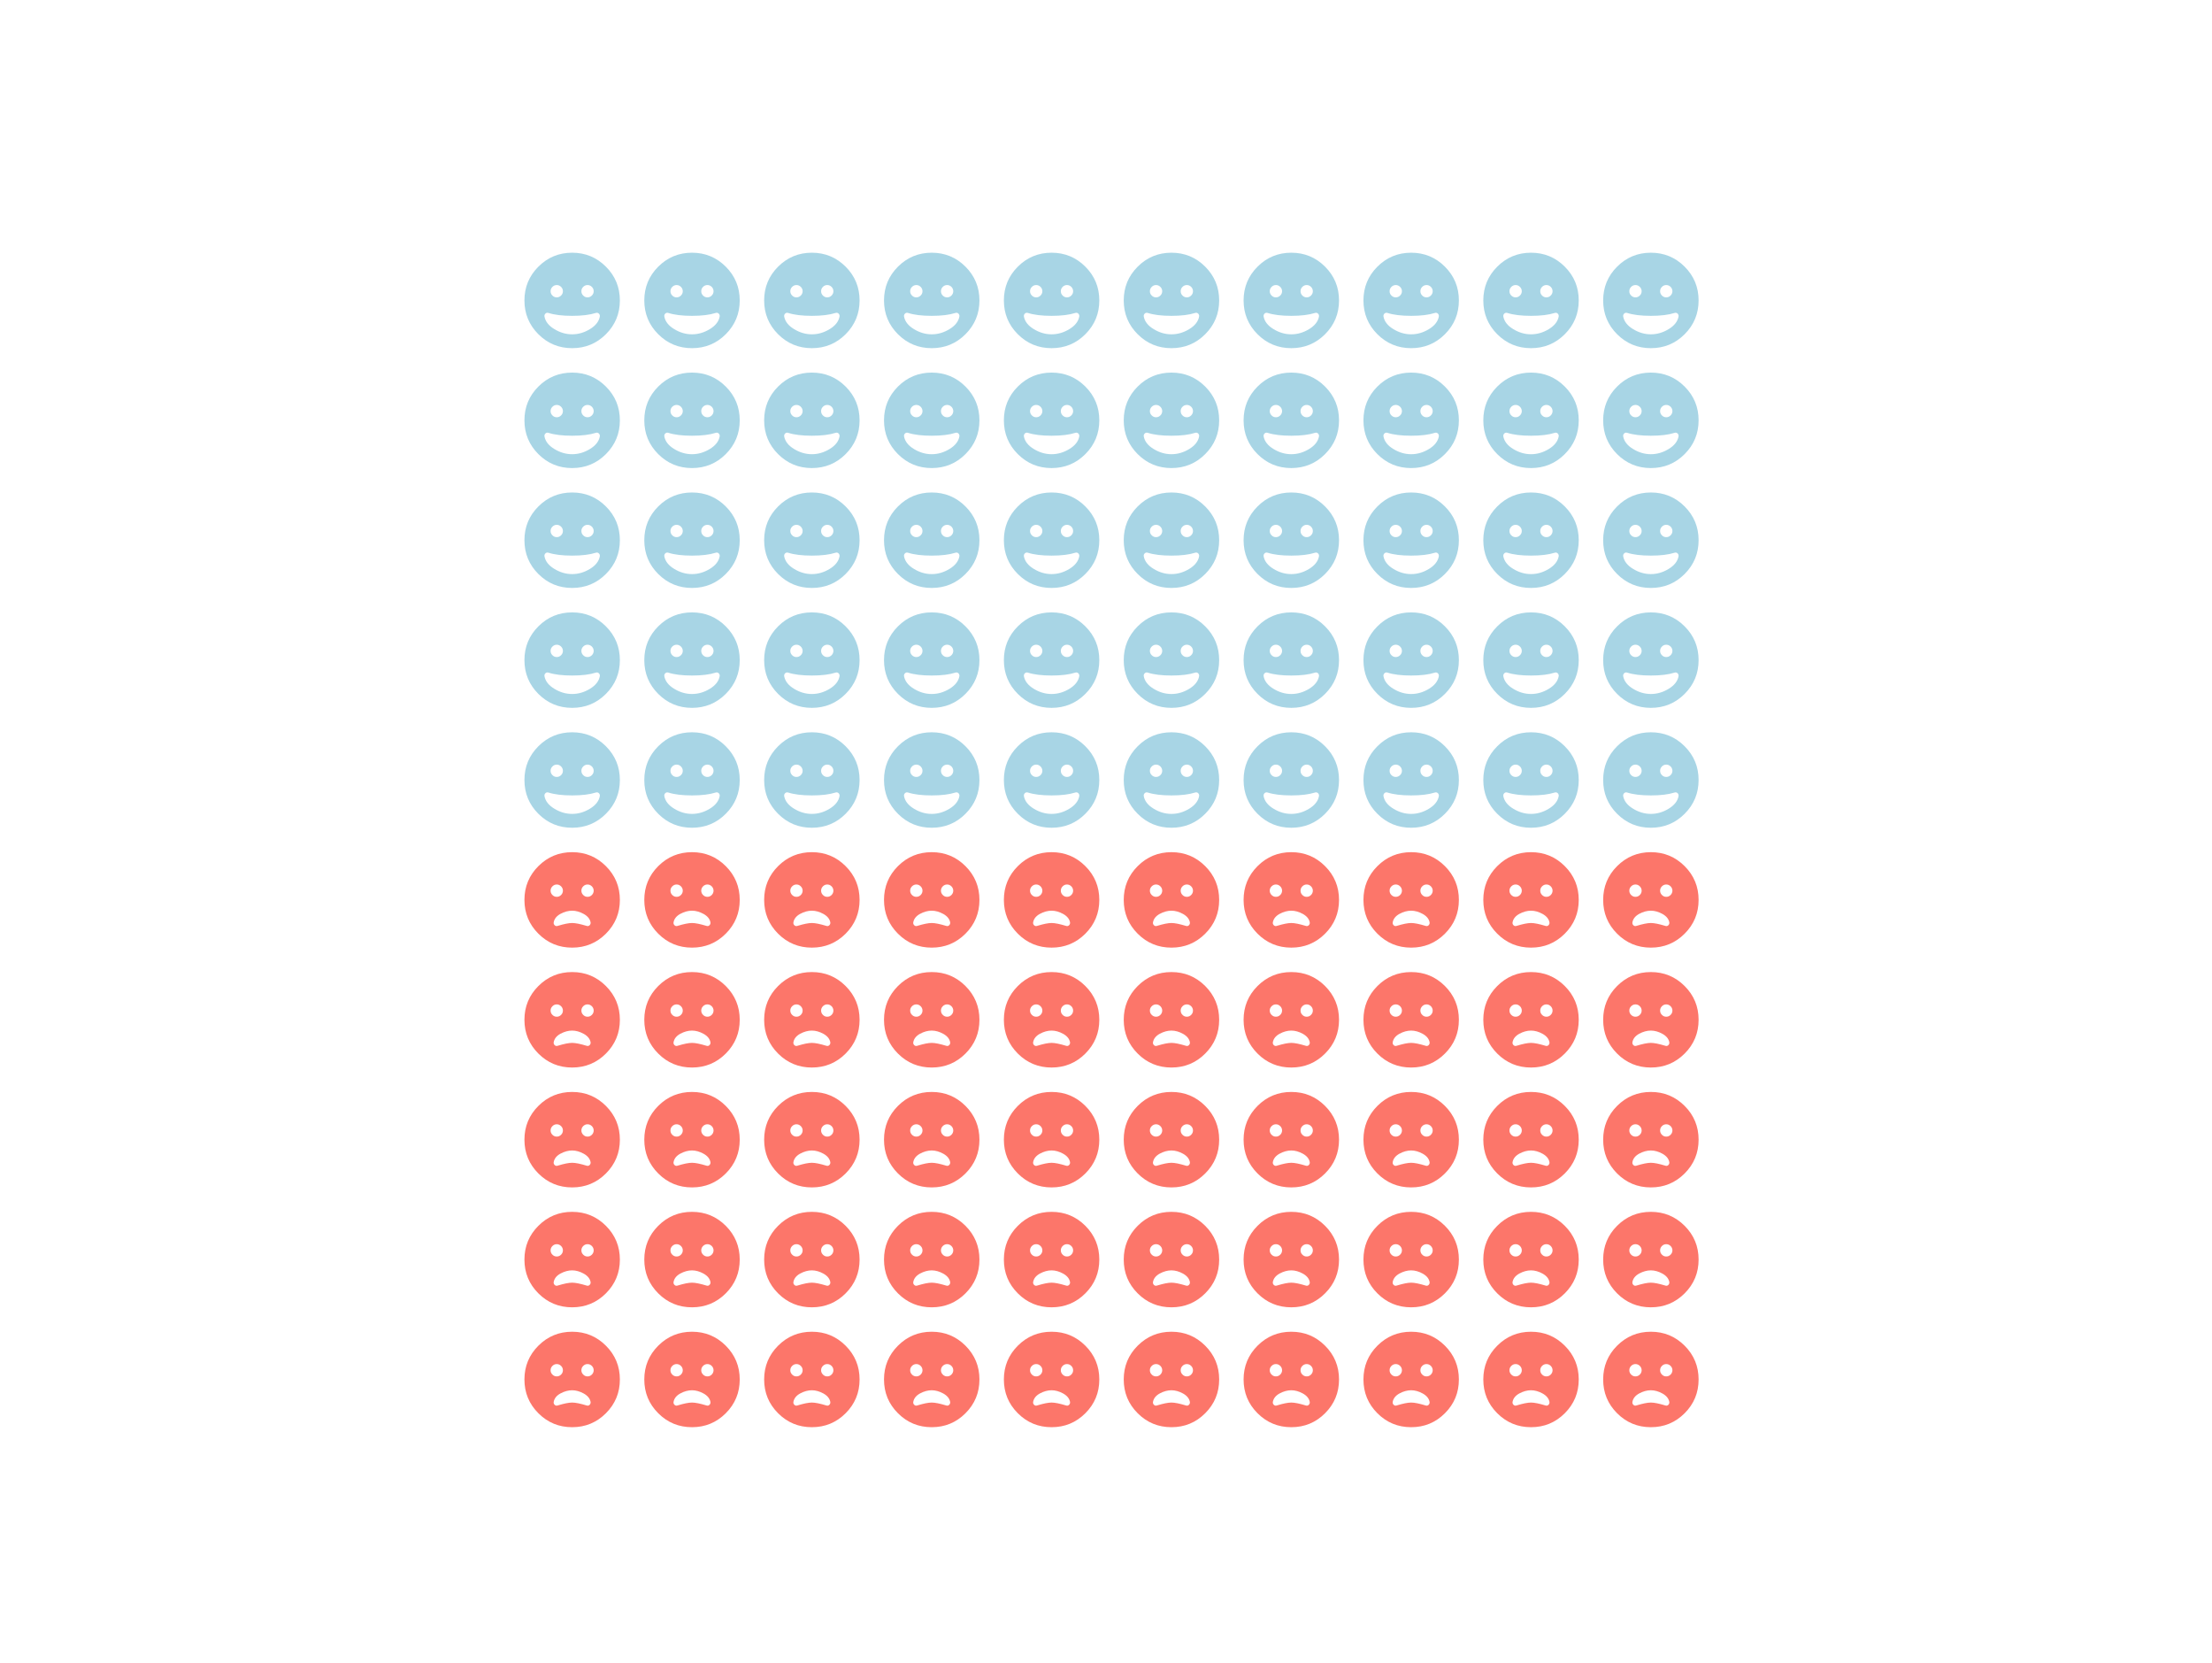
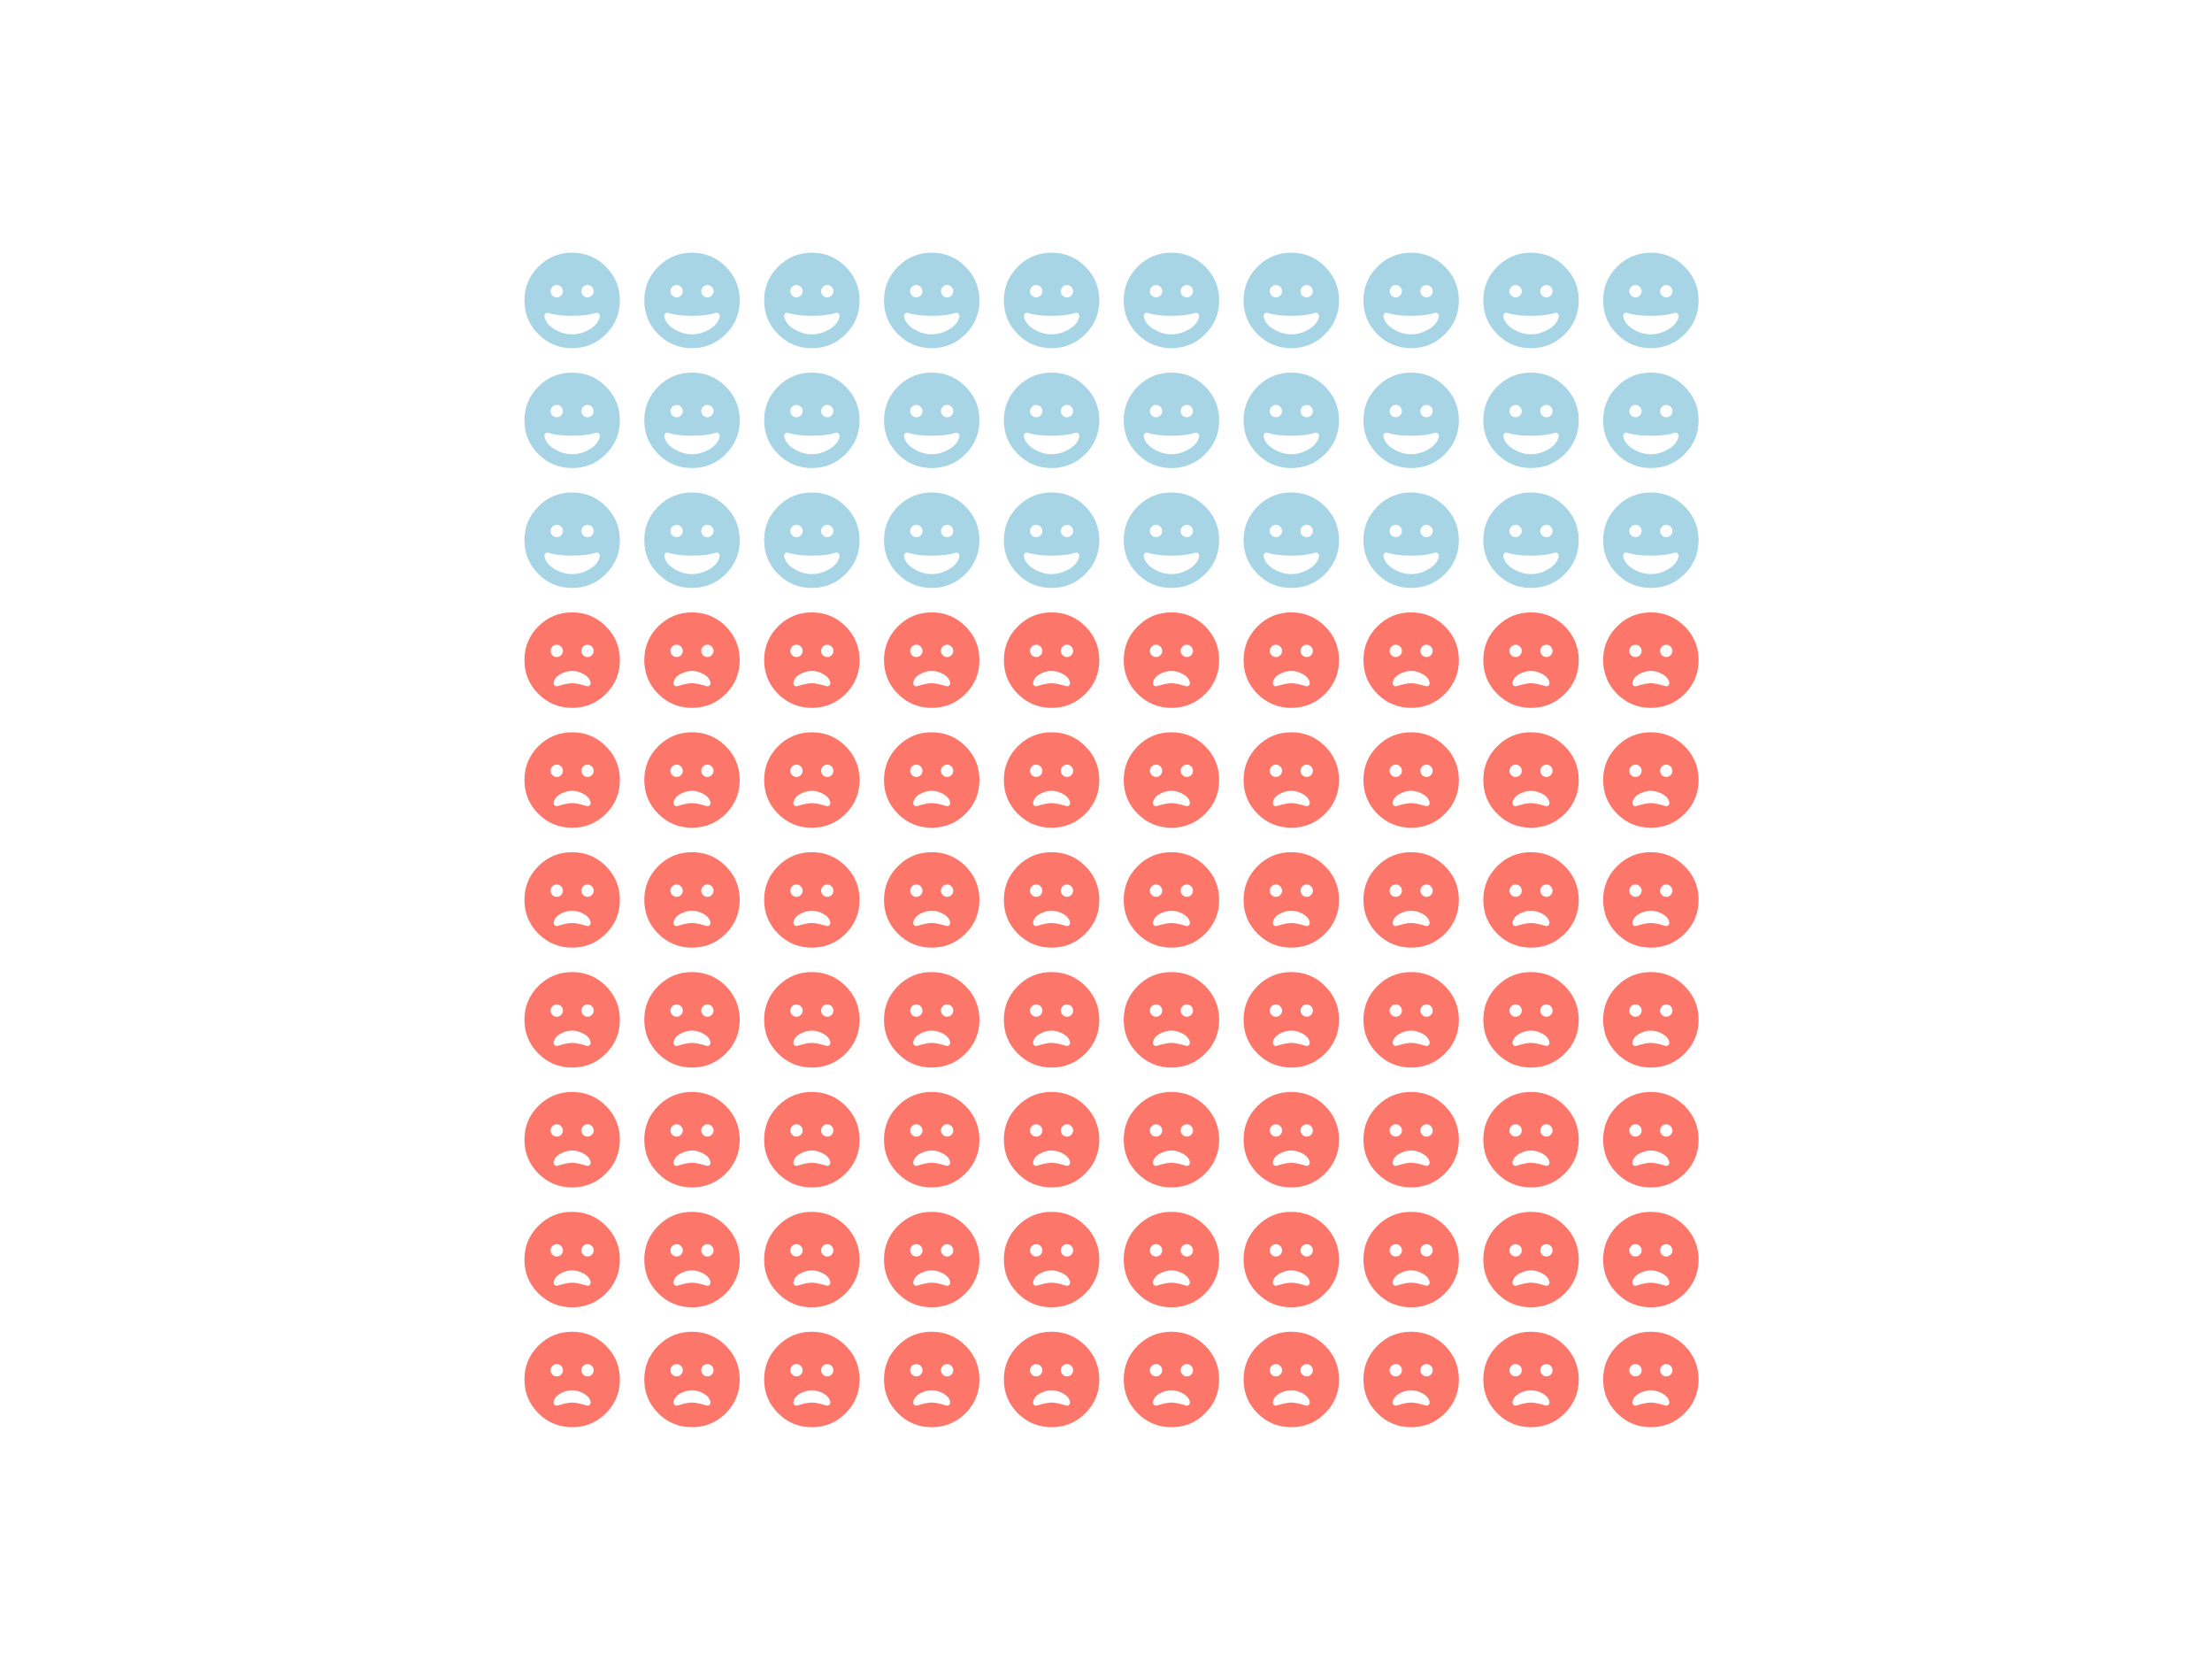
<svg xmlns="http://www.w3.org/2000/svg" xmlns:xlink="http://www.w3.org/1999/xlink" width="575pt" height="432pt" viewBox="0 0 575 432" version="1.1">
  <defs>
    <g>
      <symbol overflow="visible" id="glyph0-0">
        <path style="stroke:none;" d="" />
      </symbol>
      <symbol overflow="visible" id="glyph0-1">
        <path style="stroke:none;" d="M 3.625 -18.379 C 6.043 -20.797 8.969 -22.008 12.402 -22.008 C 15.836 -22.008 18.762 -20.797 21.18 -18.379 C 23.598 -15.961 24.809 -13.035 24.809 -9.602 C 24.809 -6.168 23.598 -3.242 21.18 -0.824 C 18.762 1.594 15.836 2.801 12.402 2.801 C 8.969 2.801 6.043 1.594 3.625 -0.824 C 1.207 -3.242 0 -6.168 0 -9.602 C 0 -13.035 1.207 -15.961 3.625 -18.379 Z M 7.277 -13.129 C 6.957 -12.809 6.797 -12.434 6.801 -12 C 6.797 -11.566 6.957 -11.191 7.277 -10.875 C 7.594 -10.559 7.969 -10.398 8.402 -10.402 C 8.832 -10.398 9.207 -10.559 9.527 -10.875 C 9.844 -11.191 10 -11.566 10.004 -12 C 10 -12.434 9.844 -12.809 9.527 -13.129 C 9.207 -13.445 8.832 -13.605 8.402 -13.605 C 7.969 -13.605 7.594 -13.445 7.277 -13.129 Z M 16.156 -2.852 C 16.453 -2.746 16.711 -2.797 16.93 -3 C 17.141 -3.199 17.234 -3.449 17.203 -3.75 C 17.035 -4.648 16.441 -5.379 15.426 -5.949 C 14.406 -6.512 13.398 -6.797 12.402 -6.801 C 11.398 -6.797 10.391 -6.523 9.375 -5.977 C 8.359 -5.426 7.766 -4.684 7.602 -3.75 C 7.562 -3.449 7.656 -3.199 7.875 -3 C 8.094 -2.797 8.352 -2.746 8.652 -2.852 C 10.281 -3.348 11.531 -3.598 12.402 -3.602 C 13.266 -3.598 14.516 -3.348 16.156 -2.852 Z M 15.281 -10.879 C 15.594 -10.559 15.965 -10.398 16.402 -10.402 C 16.832 -10.398 17.207 -10.559 17.527 -10.875 C 17.84 -11.191 18 -11.566 18.004 -12 C 18 -12.434 17.84 -12.809 17.527 -13.129 C 17.207 -13.445 16.832 -13.605 16.402 -13.605 C 15.965 -13.605 15.59 -13.445 15.277 -13.129 C 14.957 -12.809 14.801 -12.434 14.805 -12 C 14.801 -11.566 14.961 -11.191 15.281 -10.879 Z M 15.281 -10.879 " />
      </symbol>
      <symbol overflow="visible" id="glyph0-2">
        <path style="stroke:none;" d="M 3.625 -18.379 C 6.043 -20.797 8.969 -22.008 12.402 -22.008 C 15.836 -22.008 18.762 -20.797 21.18 -18.379 C 23.598 -15.961 24.809 -13.035 24.809 -9.602 C 24.809 -6.168 23.598 -3.242 21.18 -0.824 C 18.762 1.594 15.836 2.801 12.402 2.801 C 8.969 2.801 6.043 1.594 3.625 -0.824 C 1.207 -3.242 0 -6.168 0 -9.602 C 0 -13.035 1.207 -15.961 3.625 -18.379 Z M 17.531 -13.129 C 17.211 -13.445 16.832 -13.605 16.402 -13.605 C 15.965 -13.605 15.59 -13.445 15.277 -13.129 C 14.957 -12.809 14.801 -12.434 14.805 -12 C 14.801 -11.566 14.957 -11.191 15.277 -10.875 C 15.59 -10.559 15.965 -10.398 16.402 -10.402 C 16.832 -10.398 17.207 -10.559 17.527 -10.875 C 17.84 -11.191 18 -11.566 18.004 -12 C 18 -12.434 17.844 -12.809 17.531 -13.129 Z M 9.527 -13.129 C 9.207 -13.445 8.832 -13.605 8.402 -13.605 C 7.969 -13.605 7.594 -13.445 7.277 -13.129 C 6.957 -12.809 6.797 -12.434 6.801 -12 C 6.797 -11.566 6.957 -11.191 7.277 -10.875 C 7.594 -10.559 7.969 -10.398 8.402 -10.402 C 8.832 -10.398 9.207 -10.559 9.527 -10.875 C 9.844 -11.191 10 -11.566 10.004 -12 C 10 -12.434 9.844 -12.809 9.527 -13.129 Z M 7.777 -2.152 C 9.258 -1.246 10.801 -0.797 12.402 -0.801 C 14 -0.797 15.543 -1.246 17.027 -2.148 C 18.512 -3.047 19.371 -4.148 19.605 -5.453 C 19.637 -5.75 19.543 -6 19.328 -6.199 C 19.109 -6.398 18.852 -6.449 18.555 -6.352 C 16.984 -5.852 14.934 -5.602 12.402 -5.602 C 9.867 -5.602 7.816 -5.852 6.25 -6.352 C 5.949 -6.449 5.691 -6.398 5.477 -6.199 C 5.258 -6 5.168 -5.75 5.203 -5.453 C 5.434 -4.148 6.289 -3.047 7.777 -2.152 Z M 7.777 -2.152 " />
      </symbol>
      <symbol overflow="visible" id="glyph1-0">
        <path style="stroke:none;" d="M 2.25 0 L 2.25 -11.25 L 11.25 -11.25 L 11.25 0 Z M 2.531 -0.281 L 10.969 -0.281 L 10.969 -10.969 L 2.531 -10.969 Z M 2.531 -0.281 " />
      </symbol>
      <symbol overflow="visible" id="glyph1-1">
        <path style="stroke:none;" d="" />
      </symbol>
    </g>
  </defs>
-   <g id="surface66">
+   <g id="surface2166">
    <rect x="0" y="0" width="575" height="432" style="fill:rgb(100%,100%,100%);fill-opacity:1;stroke:none;" />
    <g style="fill:rgb(98.824%,46.275%,41.569%);fill-opacity:1;">
      <use xlink:href="#glyph0-1" x="136.324" y="368.09" />
    </g>
    <g style="fill:rgb(98.824%,46.275%,41.569%);fill-opacity:1;">
      <use xlink:href="#glyph0-1" x="167.48" y="368.09" />
    </g>
    <g style="fill:rgb(98.824%,46.275%,41.569%);fill-opacity:1;">
      <use xlink:href="#glyph0-1" x="198.637" y="368.09" />
    </g>
    <g style="fill:rgb(98.824%,46.275%,41.569%);fill-opacity:1;">
      <use xlink:href="#glyph0-1" x="229.793" y="368.09" />
    </g>
    <g style="fill:rgb(98.824%,46.275%,41.569%);fill-opacity:1;">
      <use xlink:href="#glyph0-1" x="260.953" y="368.09" />
    </g>
    <g style="fill:rgb(98.824%,46.275%,41.569%);fill-opacity:1;">
      <use xlink:href="#glyph0-1" x="292.109" y="368.09" />
    </g>
    <g style="fill:rgb(98.824%,46.275%,41.569%);fill-opacity:1;">
      <use xlink:href="#glyph0-1" x="323.266" y="368.09" />
    </g>
    <g style="fill:rgb(98.824%,46.275%,41.569%);fill-opacity:1;">
      <use xlink:href="#glyph0-1" x="354.422" y="368.09" />
    </g>
    <g style="fill:rgb(98.824%,46.275%,41.569%);fill-opacity:1;">
      <use xlink:href="#glyph0-1" x="385.578" y="368.09" />
    </g>
    <g style="fill:rgb(98.824%,46.275%,41.569%);fill-opacity:1;">
      <use xlink:href="#glyph0-1" x="416.734" y="368.09" />
    </g>
    <g style="fill:rgb(98.824%,46.275%,41.569%);fill-opacity:1;">
      <use xlink:href="#glyph0-1" x="136.324" y="336.934" />
    </g>
    <g style="fill:rgb(98.824%,46.275%,41.569%);fill-opacity:1;">
      <use xlink:href="#glyph0-1" x="167.48" y="336.934" />
    </g>
    <g style="fill:rgb(98.824%,46.275%,41.569%);fill-opacity:1;">
      <use xlink:href="#glyph0-1" x="198.637" y="336.934" />
    </g>
    <g style="fill:rgb(98.824%,46.275%,41.569%);fill-opacity:1;">
      <use xlink:href="#glyph0-1" x="229.793" y="336.934" />
    </g>
    <g style="fill:rgb(98.824%,46.275%,41.569%);fill-opacity:1;">
      <use xlink:href="#glyph0-1" x="260.953" y="336.934" />
    </g>
    <g style="fill:rgb(98.824%,46.275%,41.569%);fill-opacity:1;">
      <use xlink:href="#glyph0-1" x="292.109" y="336.934" />
    </g>
    <g style="fill:rgb(98.824%,46.275%,41.569%);fill-opacity:1;">
      <use xlink:href="#glyph0-1" x="323.266" y="336.934" />
    </g>
    <g style="fill:rgb(98.824%,46.275%,41.569%);fill-opacity:1;">
      <use xlink:href="#glyph0-1" x="354.422" y="336.934" />
    </g>
    <g style="fill:rgb(98.824%,46.275%,41.569%);fill-opacity:1;">
      <use xlink:href="#glyph0-1" x="385.578" y="336.934" />
    </g>
    <g style="fill:rgb(98.824%,46.275%,41.569%);fill-opacity:1;">
      <use xlink:href="#glyph0-1" x="416.734" y="336.934" />
    </g>
    <g style="fill:rgb(98.824%,46.275%,41.569%);fill-opacity:1;">
      <use xlink:href="#glyph0-1" x="136.324" y="305.777" />
    </g>
    <g style="fill:rgb(98.824%,46.275%,41.569%);fill-opacity:1;">
      <use xlink:href="#glyph0-1" x="167.48" y="305.777" />
    </g>
    <g style="fill:rgb(98.824%,46.275%,41.569%);fill-opacity:1;">
      <use xlink:href="#glyph0-1" x="198.637" y="305.777" />
    </g>
    <g style="fill:rgb(98.824%,46.275%,41.569%);fill-opacity:1;">
      <use xlink:href="#glyph0-1" x="229.793" y="305.777" />
    </g>
    <g style="fill:rgb(98.824%,46.275%,41.569%);fill-opacity:1;">
      <use xlink:href="#glyph0-1" x="260.953" y="305.777" />
    </g>
    <g style="fill:rgb(98.824%,46.275%,41.569%);fill-opacity:1;">
      <use xlink:href="#glyph0-1" x="292.109" y="305.777" />
    </g>
    <g style="fill:rgb(98.824%,46.275%,41.569%);fill-opacity:1;">
      <use xlink:href="#glyph0-1" x="323.266" y="305.777" />
    </g>
    <g style="fill:rgb(98.824%,46.275%,41.569%);fill-opacity:1;">
      <use xlink:href="#glyph0-1" x="354.422" y="305.777" />
    </g>
    <g style="fill:rgb(98.824%,46.275%,41.569%);fill-opacity:1;">
      <use xlink:href="#glyph0-1" x="385.578" y="305.777" />
    </g>
    <g style="fill:rgb(98.824%,46.275%,41.569%);fill-opacity:1;">
      <use xlink:href="#glyph0-1" x="416.734" y="305.777" />
    </g>
    <g style="fill:rgb(98.824%,46.275%,41.569%);fill-opacity:1;">
      <use xlink:href="#glyph0-1" x="136.324" y="274.621" />
    </g>
    <g style="fill:rgb(98.824%,46.275%,41.569%);fill-opacity:1;">
      <use xlink:href="#glyph0-1" x="167.48" y="274.621" />
    </g>
    <g style="fill:rgb(98.824%,46.275%,41.569%);fill-opacity:1;">
      <use xlink:href="#glyph0-1" x="198.637" y="274.621" />
    </g>
    <g style="fill:rgb(98.824%,46.275%,41.569%);fill-opacity:1;">
      <use xlink:href="#glyph0-1" x="229.793" y="274.621" />
    </g>
    <g style="fill:rgb(98.824%,46.275%,41.569%);fill-opacity:1;">
      <use xlink:href="#glyph0-1" x="260.953" y="274.621" />
    </g>
    <g style="fill:rgb(98.824%,46.275%,41.569%);fill-opacity:1;">
      <use xlink:href="#glyph0-1" x="292.109" y="274.621" />
    </g>
    <g style="fill:rgb(98.824%,46.275%,41.569%);fill-opacity:1;">
      <use xlink:href="#glyph0-1" x="323.266" y="274.621" />
    </g>
    <g style="fill:rgb(98.824%,46.275%,41.569%);fill-opacity:1;">
      <use xlink:href="#glyph0-1" x="354.422" y="274.621" />
    </g>
    <g style="fill:rgb(98.824%,46.275%,41.569%);fill-opacity:1;">
      <use xlink:href="#glyph0-1" x="385.578" y="274.621" />
    </g>
    <g style="fill:rgb(98.824%,46.275%,41.569%);fill-opacity:1;">
      <use xlink:href="#glyph0-1" x="416.734" y="274.621" />
    </g>
    <g style="fill:rgb(98.824%,46.275%,41.569%);fill-opacity:1;">
      <use xlink:href="#glyph0-1" x="136.324" y="243.465" />
    </g>
    <g style="fill:rgb(98.824%,46.275%,41.569%);fill-opacity:1;">
      <use xlink:href="#glyph0-1" x="167.48" y="243.465" />
    </g>
    <g style="fill:rgb(98.824%,46.275%,41.569%);fill-opacity:1;">
      <use xlink:href="#glyph0-1" x="198.637" y="243.465" />
    </g>
    <g style="fill:rgb(98.824%,46.275%,41.569%);fill-opacity:1;">
      <use xlink:href="#glyph0-1" x="229.793" y="243.465" />
    </g>
    <g style="fill:rgb(98.824%,46.275%,41.569%);fill-opacity:1;">
      <use xlink:href="#glyph0-1" x="260.953" y="243.465" />
    </g>
    <g style="fill:rgb(98.824%,46.275%,41.569%);fill-opacity:1;">
      <use xlink:href="#glyph0-1" x="292.109" y="243.465" />
    </g>
    <g style="fill:rgb(98.824%,46.275%,41.569%);fill-opacity:1;">
      <use xlink:href="#glyph0-1" x="323.266" y="243.465" />
    </g>
    <g style="fill:rgb(98.824%,46.275%,41.569%);fill-opacity:1;">
      <use xlink:href="#glyph0-1" x="354.422" y="243.465" />
    </g>
    <g style="fill:rgb(98.824%,46.275%,41.569%);fill-opacity:1;">
      <use xlink:href="#glyph0-1" x="385.578" y="243.465" />
    </g>
    <g style="fill:rgb(98.824%,46.275%,41.569%);fill-opacity:1;">
      <use xlink:href="#glyph0-1" x="416.734" y="243.465" />
    </g>
-     <g style="fill:rgb(65.882%,83.529%,89.804%);fill-opacity:1;">
-       <use xlink:href="#glyph0-2" x="136.324" y="212.309" />
-     </g>
-     <g style="fill:rgb(65.882%,83.529%,89.804%);fill-opacity:1;">
-       <use xlink:href="#glyph0-2" x="167.48" y="212.309" />
-     </g>
-     <g style="fill:rgb(65.882%,83.529%,89.804%);fill-opacity:1;">
-       <use xlink:href="#glyph0-2" x="198.637" y="212.309" />
-     </g>
-     <g style="fill:rgb(65.882%,83.529%,89.804%);fill-opacity:1;">
-       <use xlink:href="#glyph0-2" x="229.793" y="212.309" />
-     </g>
-     <g style="fill:rgb(65.882%,83.529%,89.804%);fill-opacity:1;">
-       <use xlink:href="#glyph0-2" x="260.953" y="212.309" />
-     </g>
-     <g style="fill:rgb(65.882%,83.529%,89.804%);fill-opacity:1;">
-       <use xlink:href="#glyph0-2" x="292.109" y="212.309" />
-     </g>
-     <g style="fill:rgb(65.882%,83.529%,89.804%);fill-opacity:1;">
-       <use xlink:href="#glyph0-2" x="323.266" y="212.309" />
-     </g>
-     <g style="fill:rgb(65.882%,83.529%,89.804%);fill-opacity:1;">
-       <use xlink:href="#glyph0-2" x="354.422" y="212.309" />
-     </g>
-     <g style="fill:rgb(65.882%,83.529%,89.804%);fill-opacity:1;">
-       <use xlink:href="#glyph0-2" x="385.578" y="212.309" />
-     </g>
-     <g style="fill:rgb(65.882%,83.529%,89.804%);fill-opacity:1;">
-       <use xlink:href="#glyph0-2" x="416.734" y="212.309" />
-     </g>
-     <g style="fill:rgb(65.882%,83.529%,89.804%);fill-opacity:1;">
-       <use xlink:href="#glyph0-2" x="136.324" y="181.152" />
-     </g>
-     <g style="fill:rgb(65.882%,83.529%,89.804%);fill-opacity:1;">
-       <use xlink:href="#glyph0-2" x="167.48" y="181.152" />
-     </g>
-     <g style="fill:rgb(65.882%,83.529%,89.804%);fill-opacity:1;">
-       <use xlink:href="#glyph0-2" x="198.637" y="181.152" />
-     </g>
-     <g style="fill:rgb(65.882%,83.529%,89.804%);fill-opacity:1;">
-       <use xlink:href="#glyph0-2" x="229.793" y="181.152" />
-     </g>
-     <g style="fill:rgb(65.882%,83.529%,89.804%);fill-opacity:1;">
-       <use xlink:href="#glyph0-2" x="260.953" y="181.152" />
-     </g>
-     <g style="fill:rgb(65.882%,83.529%,89.804%);fill-opacity:1;">
-       <use xlink:href="#glyph0-2" x="292.109" y="181.152" />
-     </g>
-     <g style="fill:rgb(65.882%,83.529%,89.804%);fill-opacity:1;">
-       <use xlink:href="#glyph0-2" x="323.266" y="181.152" />
-     </g>
-     <g style="fill:rgb(65.882%,83.529%,89.804%);fill-opacity:1;">
-       <use xlink:href="#glyph0-2" x="354.422" y="181.152" />
-     </g>
-     <g style="fill:rgb(65.882%,83.529%,89.804%);fill-opacity:1;">
-       <use xlink:href="#glyph0-2" x="385.578" y="181.152" />
-     </g>
-     <g style="fill:rgb(65.882%,83.529%,89.804%);fill-opacity:1;">
-       <use xlink:href="#glyph0-2" x="416.734" y="181.152" />
+     <g style="fill:rgb(98.824%,46.275%,41.569%);fill-opacity:1;">
+       <use xlink:href="#glyph0-1" x="136.324" y="212.309" />
+     </g>
+     <g style="fill:rgb(98.824%,46.275%,41.569%);fill-opacity:1;">
+       <use xlink:href="#glyph0-1" x="167.48" y="212.309" />
+     </g>
+     <g style="fill:rgb(98.824%,46.275%,41.569%);fill-opacity:1;">
+       <use xlink:href="#glyph0-1" x="198.637" y="212.309" />
+     </g>
+     <g style="fill:rgb(98.824%,46.275%,41.569%);fill-opacity:1;">
+       <use xlink:href="#glyph0-1" x="229.793" y="212.309" />
+     </g>
+     <g style="fill:rgb(98.824%,46.275%,41.569%);fill-opacity:1;">
+       <use xlink:href="#glyph0-1" x="260.953" y="212.309" />
+     </g>
+     <g style="fill:rgb(98.824%,46.275%,41.569%);fill-opacity:1;">
+       <use xlink:href="#glyph0-1" x="292.109" y="212.309" />
+     </g>
+     <g style="fill:rgb(98.824%,46.275%,41.569%);fill-opacity:1;">
+       <use xlink:href="#glyph0-1" x="323.266" y="212.309" />
+     </g>
+     <g style="fill:rgb(98.824%,46.275%,41.569%);fill-opacity:1;">
+       <use xlink:href="#glyph0-1" x="354.422" y="212.309" />
+     </g>
+     <g style="fill:rgb(98.824%,46.275%,41.569%);fill-opacity:1;">
+       <use xlink:href="#glyph0-1" x="385.578" y="212.309" />
+     </g>
+     <g style="fill:rgb(98.824%,46.275%,41.569%);fill-opacity:1;">
+       <use xlink:href="#glyph0-1" x="416.734" y="212.309" />
+     </g>
+     <g style="fill:rgb(98.824%,46.275%,41.569%);fill-opacity:1;">
+       <use xlink:href="#glyph0-1" x="136.324" y="181.152" />
+     </g>
+     <g style="fill:rgb(98.824%,46.275%,41.569%);fill-opacity:1;">
+       <use xlink:href="#glyph0-1" x="167.48" y="181.152" />
+     </g>
+     <g style="fill:rgb(98.824%,46.275%,41.569%);fill-opacity:1;">
+       <use xlink:href="#glyph0-1" x="198.637" y="181.152" />
+     </g>
+     <g style="fill:rgb(98.824%,46.275%,41.569%);fill-opacity:1;">
+       <use xlink:href="#glyph0-1" x="229.793" y="181.152" />
+     </g>
+     <g style="fill:rgb(98.824%,46.275%,41.569%);fill-opacity:1;">
+       <use xlink:href="#glyph0-1" x="260.953" y="181.152" />
+     </g>
+     <g style="fill:rgb(98.824%,46.275%,41.569%);fill-opacity:1;">
+       <use xlink:href="#glyph0-1" x="292.109" y="181.152" />
+     </g>
+     <g style="fill:rgb(98.824%,46.275%,41.569%);fill-opacity:1;">
+       <use xlink:href="#glyph0-1" x="323.266" y="181.152" />
+     </g>
+     <g style="fill:rgb(98.824%,46.275%,41.569%);fill-opacity:1;">
+       <use xlink:href="#glyph0-1" x="354.422" y="181.152" />
+     </g>
+     <g style="fill:rgb(98.824%,46.275%,41.569%);fill-opacity:1;">
+       <use xlink:href="#glyph0-1" x="385.578" y="181.152" />
+     </g>
+     <g style="fill:rgb(98.824%,46.275%,41.569%);fill-opacity:1;">
+       <use xlink:href="#glyph0-1" x="416.734" y="181.152" />
    </g>
    <g style="fill:rgb(65.882%,83.529%,89.804%);fill-opacity:1;">
      <use xlink:href="#glyph0-2" x="136.324" y="149.992" />
    </g>
    <g style="fill:rgb(65.882%,83.529%,89.804%);fill-opacity:1;">
      <use xlink:href="#glyph0-2" x="167.48" y="149.992" />
    </g>
    <g style="fill:rgb(65.882%,83.529%,89.804%);fill-opacity:1;">
      <use xlink:href="#glyph0-2" x="198.637" y="149.992" />
    </g>
    <g style="fill:rgb(65.882%,83.529%,89.804%);fill-opacity:1;">
      <use xlink:href="#glyph0-2" x="229.793" y="149.992" />
    </g>
    <g style="fill:rgb(65.882%,83.529%,89.804%);fill-opacity:1;">
      <use xlink:href="#glyph0-2" x="260.953" y="149.992" />
    </g>
    <g style="fill:rgb(65.882%,83.529%,89.804%);fill-opacity:1;">
      <use xlink:href="#glyph0-2" x="292.109" y="149.992" />
    </g>
    <g style="fill:rgb(65.882%,83.529%,89.804%);fill-opacity:1;">
      <use xlink:href="#glyph0-2" x="323.266" y="149.992" />
    </g>
    <g style="fill:rgb(65.882%,83.529%,89.804%);fill-opacity:1;">
      <use xlink:href="#glyph0-2" x="354.422" y="149.992" />
    </g>
    <g style="fill:rgb(65.882%,83.529%,89.804%);fill-opacity:1;">
      <use xlink:href="#glyph0-2" x="385.578" y="149.992" />
    </g>
    <g style="fill:rgb(65.882%,83.529%,89.804%);fill-opacity:1;">
      <use xlink:href="#glyph0-2" x="416.734" y="149.992" />
    </g>
    <g style="fill:rgb(65.882%,83.529%,89.804%);fill-opacity:1;">
      <use xlink:href="#glyph0-2" x="136.324" y="118.836" />
    </g>
    <g style="fill:rgb(65.882%,83.529%,89.804%);fill-opacity:1;">
      <use xlink:href="#glyph0-2" x="167.48" y="118.836" />
    </g>
    <g style="fill:rgb(65.882%,83.529%,89.804%);fill-opacity:1;">
      <use xlink:href="#glyph0-2" x="198.637" y="118.836" />
    </g>
    <g style="fill:rgb(65.882%,83.529%,89.804%);fill-opacity:1;">
      <use xlink:href="#glyph0-2" x="229.793" y="118.836" />
    </g>
    <g style="fill:rgb(65.882%,83.529%,89.804%);fill-opacity:1;">
      <use xlink:href="#glyph0-2" x="260.953" y="118.836" />
    </g>
    <g style="fill:rgb(65.882%,83.529%,89.804%);fill-opacity:1;">
      <use xlink:href="#glyph0-2" x="292.109" y="118.836" />
    </g>
    <g style="fill:rgb(65.882%,83.529%,89.804%);fill-opacity:1;">
      <use xlink:href="#glyph0-2" x="323.266" y="118.836" />
    </g>
    <g style="fill:rgb(65.882%,83.529%,89.804%);fill-opacity:1;">
      <use xlink:href="#glyph0-2" x="354.422" y="118.836" />
    </g>
    <g style="fill:rgb(65.882%,83.529%,89.804%);fill-opacity:1;">
      <use xlink:href="#glyph0-2" x="385.578" y="118.836" />
    </g>
    <g style="fill:rgb(65.882%,83.529%,89.804%);fill-opacity:1;">
      <use xlink:href="#glyph0-2" x="416.734" y="118.836" />
    </g>
    <g style="fill:rgb(65.882%,83.529%,89.804%);fill-opacity:1;">
      <use xlink:href="#glyph0-2" x="136.324" y="87.68" />
    </g>
    <g style="fill:rgb(65.882%,83.529%,89.804%);fill-opacity:1;">
      <use xlink:href="#glyph0-2" x="167.48" y="87.68" />
    </g>
    <g style="fill:rgb(65.882%,83.529%,89.804%);fill-opacity:1;">
      <use xlink:href="#glyph0-2" x="198.637" y="87.68" />
    </g>
    <g style="fill:rgb(65.882%,83.529%,89.804%);fill-opacity:1;">
      <use xlink:href="#glyph0-2" x="229.793" y="87.68" />
    </g>
    <g style="fill:rgb(65.882%,83.529%,89.804%);fill-opacity:1;">
      <use xlink:href="#glyph0-2" x="260.953" y="87.68" />
    </g>
    <g style="fill:rgb(65.882%,83.529%,89.804%);fill-opacity:1;">
      <use xlink:href="#glyph0-2" x="292.109" y="87.68" />
    </g>
    <g style="fill:rgb(65.882%,83.529%,89.804%);fill-opacity:1;">
      <use xlink:href="#glyph0-2" x="323.266" y="87.68" />
    </g>
    <g style="fill:rgb(65.882%,83.529%,89.804%);fill-opacity:1;">
      <use xlink:href="#glyph0-2" x="354.422" y="87.68" />
    </g>
    <g style="fill:rgb(65.882%,83.529%,89.804%);fill-opacity:1;">
      <use xlink:href="#glyph0-2" x="385.578" y="87.68" />
    </g>
    <g style="fill:rgb(65.882%,83.529%,89.804%);fill-opacity:1;">
      <use xlink:href="#glyph0-2" x="416.734" y="87.68" />
    </g>
    <g style="fill:rgb(0%,0%,0%);fill-opacity:1;">
      <use xlink:href="#glyph1-1" x="117.57" y="42.773" />
      <use xlink:href="#glyph1-1" x="122.571" y="42.773" />
    </g>
  </g>
</svg>
